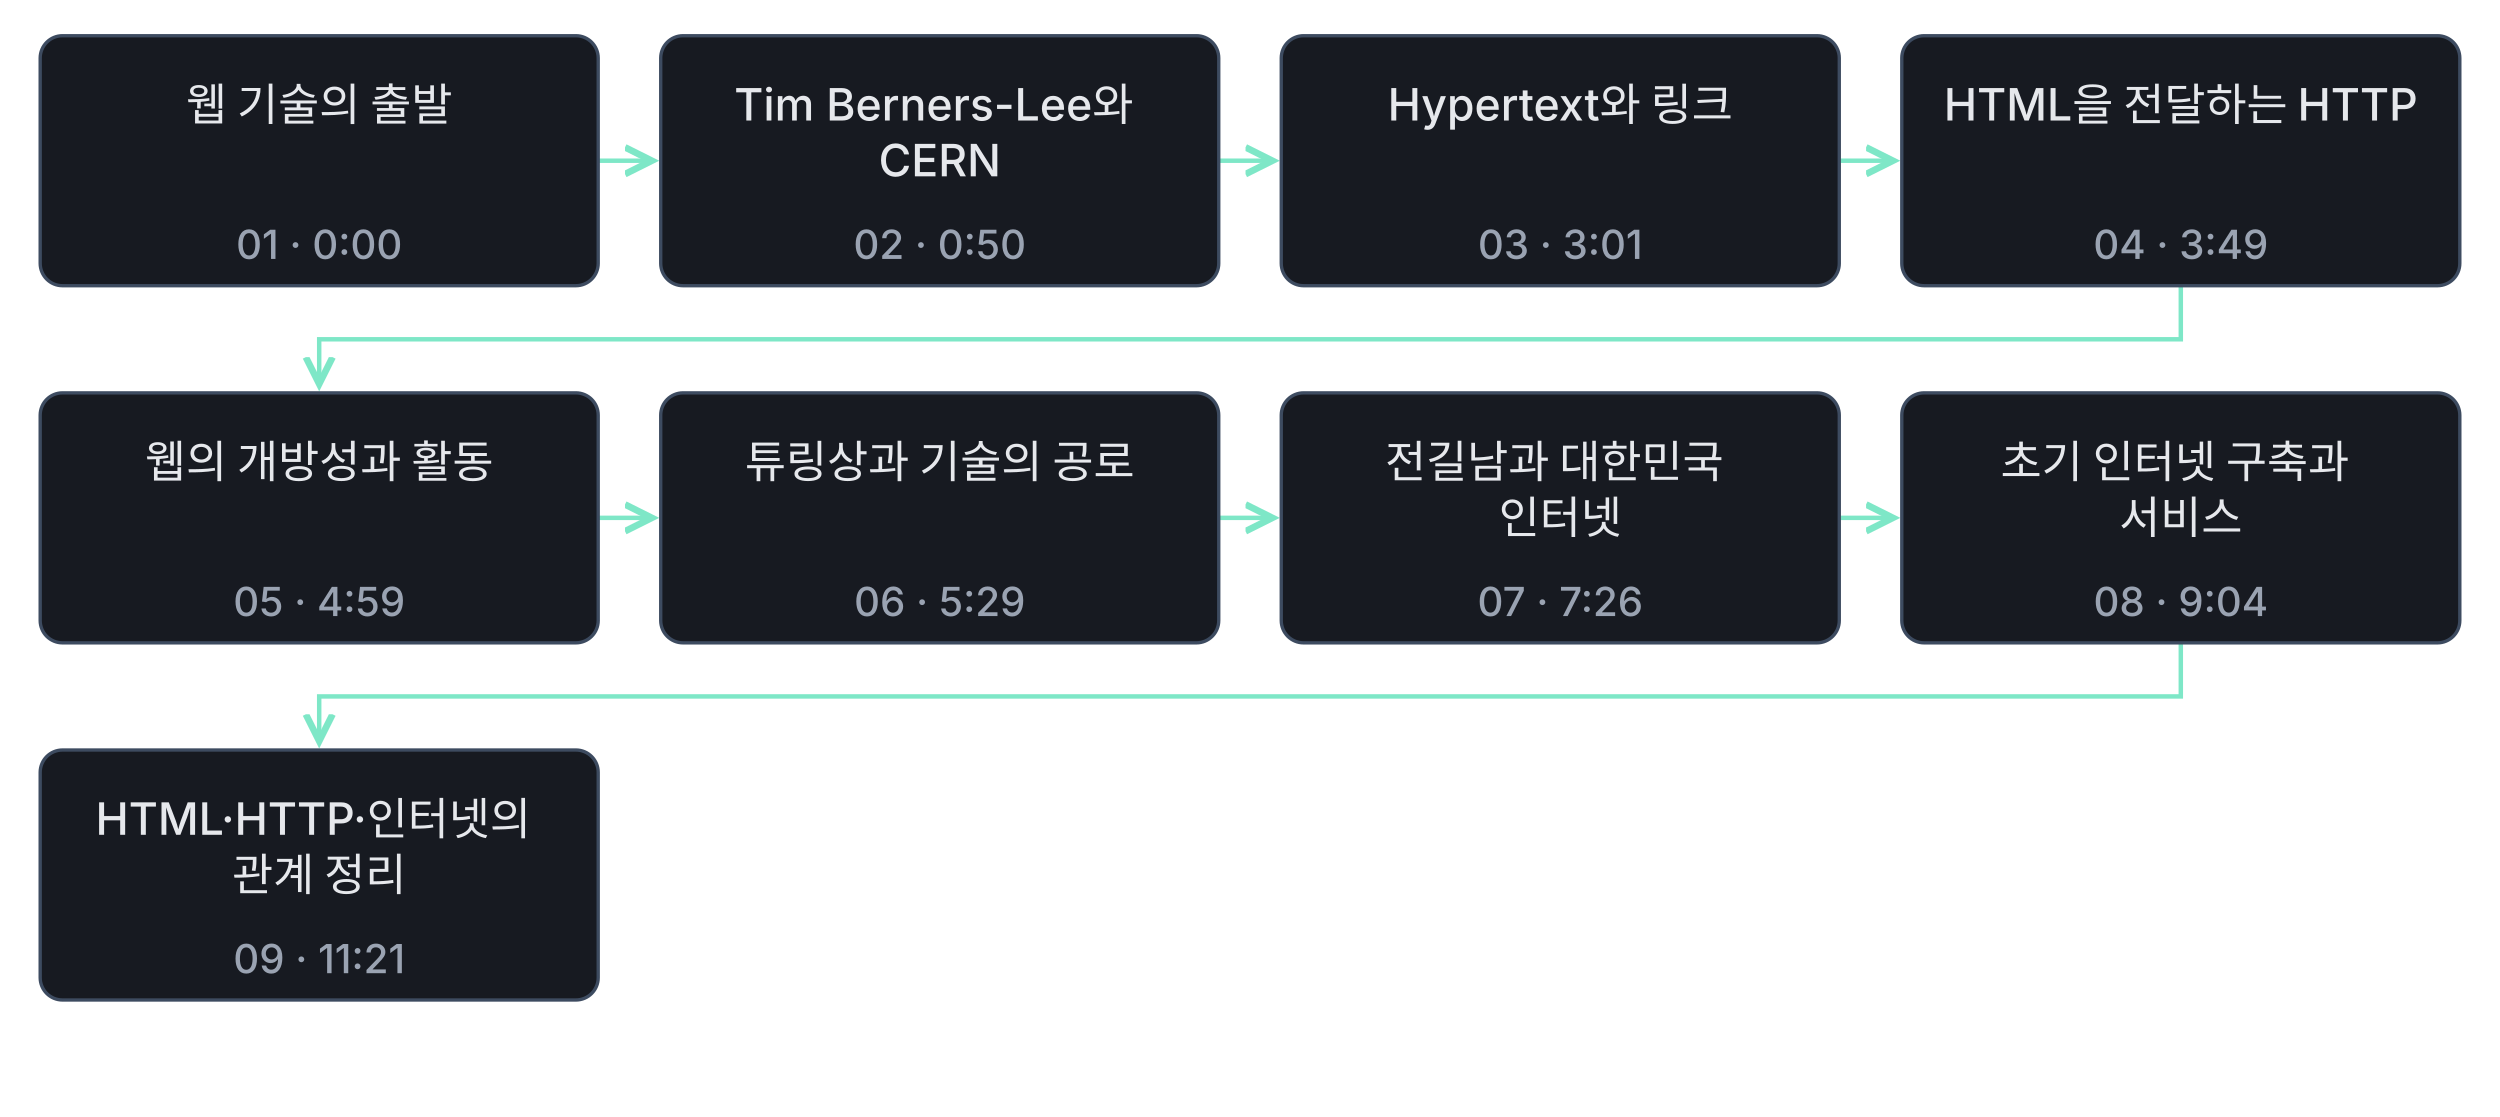
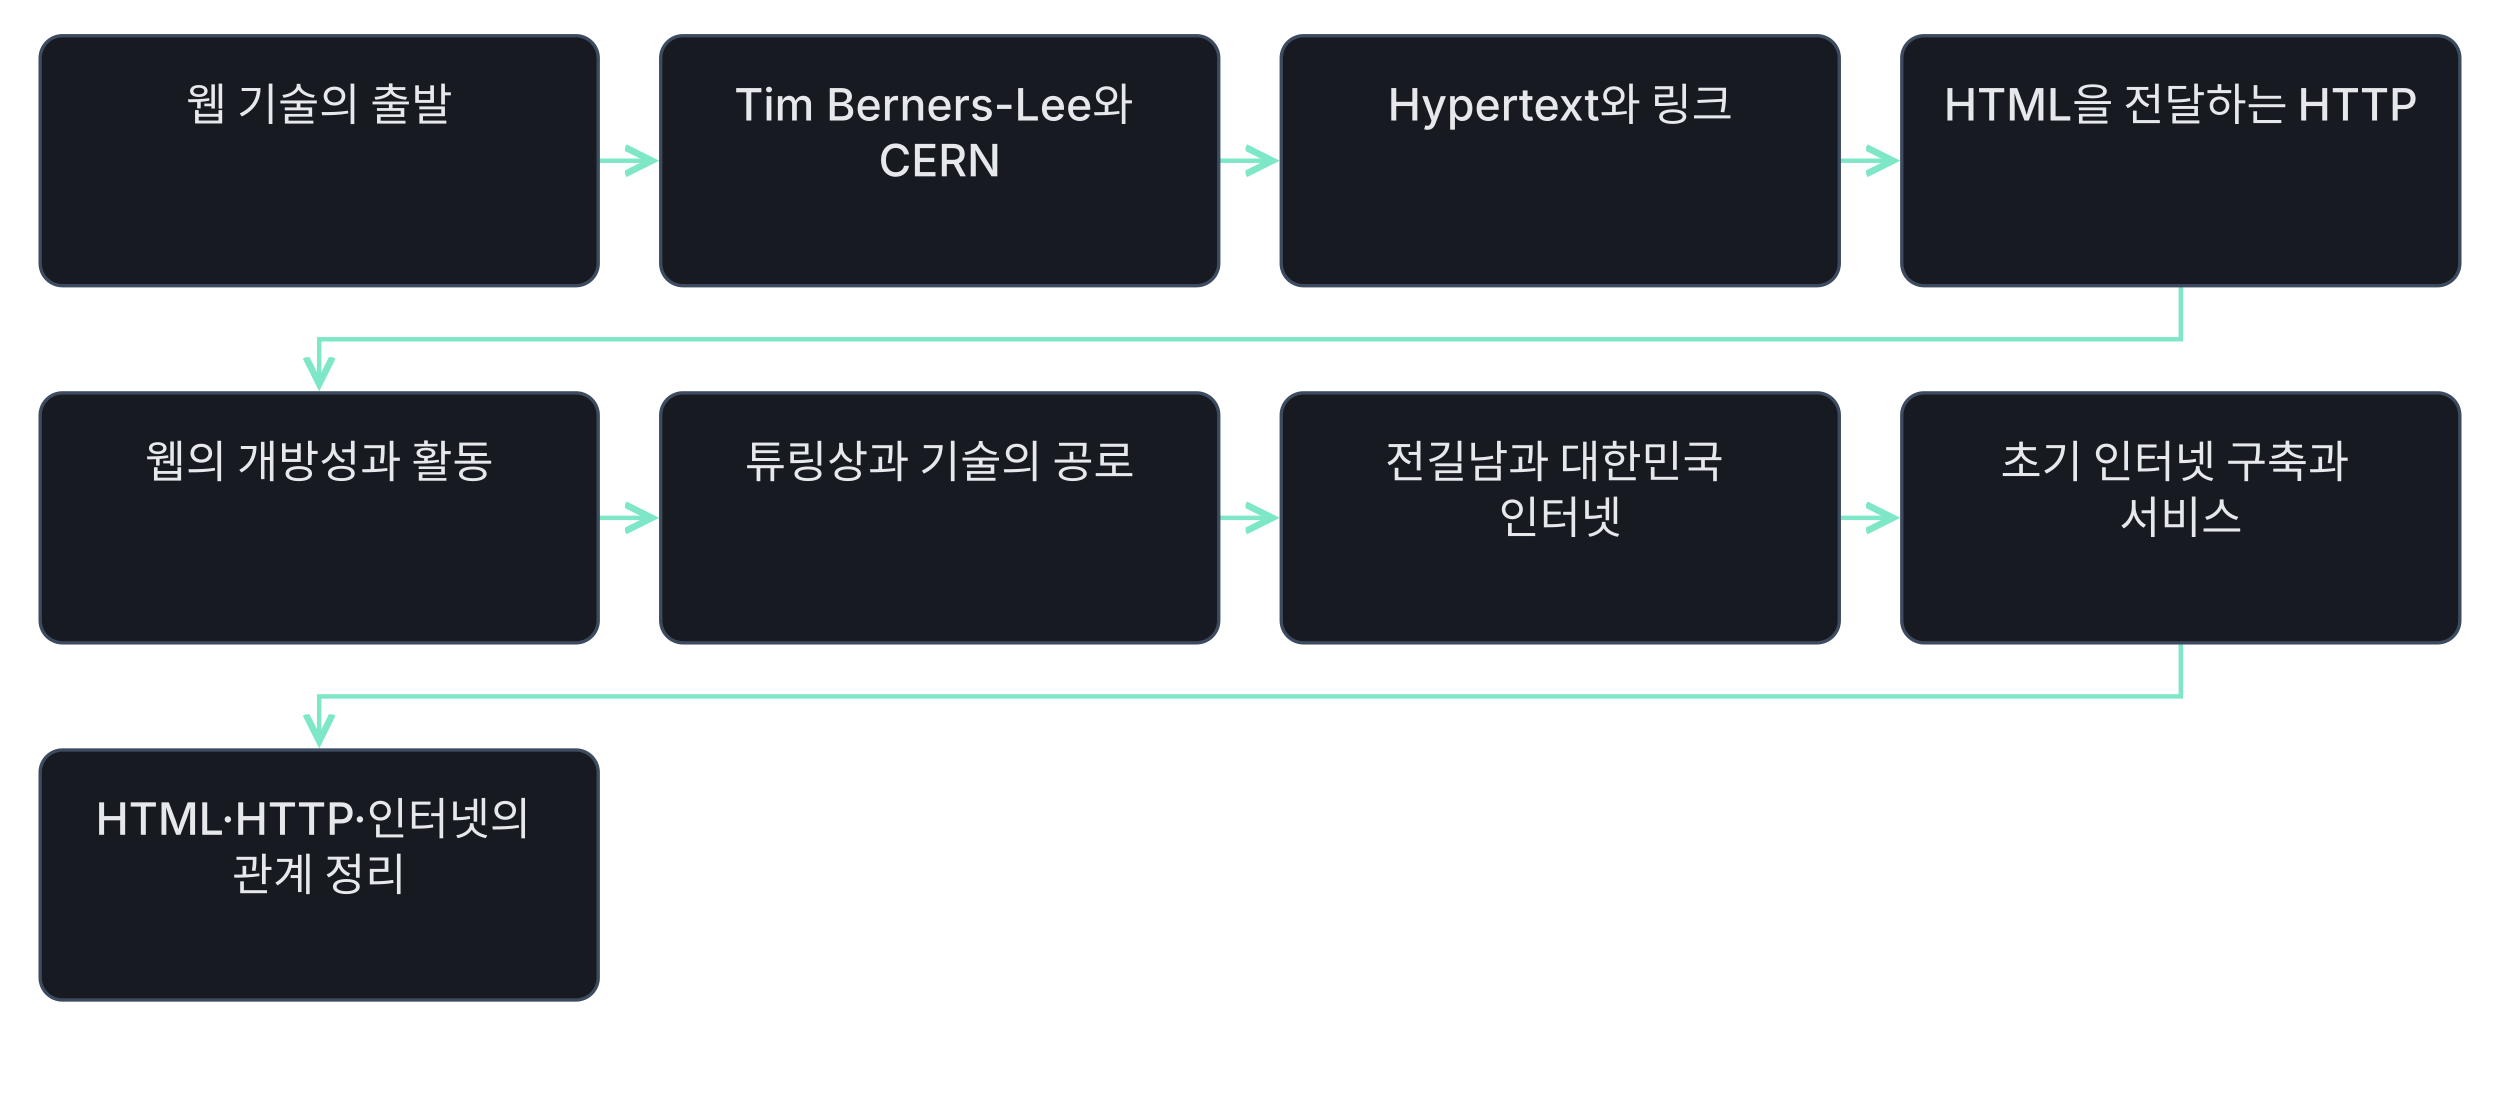
<svg xmlns="http://www.w3.org/2000/svg" class="learning-flow" viewBox="0 0 1120 500" role="group" aria-labelledby="lesson-32-basic-export-title lesson-32-basic-export-desc" lang="ko">
  <defs>
    <marker id="lesson-32-basic-export-arrow" markerWidth="8" markerHeight="8" refX="6" refY="4" orient="auto">
      <path d="M0 1 L6 4 L0 7" fill="none" stroke="#7ee7c7" stroke-width="1.5" />
    </marker>
  </defs>
-   <style>.learning-flow{background:#0f1115}.learning-flow text{font:500 20px -apple-system,BlinkMacSystemFont,'Apple SD Gothic Neo','Segoe UI',sans-serif;fill:#e6e8ec}.learning-flow .flow-time{font-size:18px;fill:#9aa3b2}.learning-flow .flow-note{font-size:18px;fill:#9aa3b2}.learning-flow rect{fill:#171a21;stroke:#3d4b60;stroke-width:1.5}.learning-flow a:hover rect,.learning-flow a:focus rect{stroke:#7ee7c7;stroke-width:3}.learning-flow a:focus{outline:none}</style>
+   <style>.learning-flow{background:#0f1115}.learning-flow text{font:500 20px -apple-system,BlinkMacSystemFont,'Apple SD Gothic Neo','Segoe UI',sans-serif;fill:#e6e8ec}.learning-flow .flow-note{font-size:18px;fill:#9aa3b2}.learning-flow rect{fill:#171a21;stroke:#3d4b60;stroke-width:1.5}.learning-flow a:hover rect,.learning-flow a:focus rect{stroke:#7ee7c7;stroke-width:3}.learning-flow a:focus{outline:none}</style>
  <g fill="none" stroke="#7ee7c7" stroke-width="2" marker-end="url(#lesson-32-basic-export-arrow)">
    <path d="M268 72.0 H292" />
    <path d="M546 72.0 H570" />
    <path d="M824 72.0 H848" />
    <path d="M977.0 128 V152.0 H143.0 V172" />
    <path d="M268 232.0 H292" />
    <path d="M546 232.0 H570" />
    <path d="M824 232.0 H848" />
    <path d="M977.0 288 V312.0 H143.0 V332" />
  </g>
  <a href="../lesson-32.html#concept-basic-32-01" target="_top" aria-label="웹 기술의 출발 설명으로 이동">
    <rect x="18" y="16" width="250" height="112" rx="10" />
    <text x="143.0" y="54" text-anchor="middle">
      <tspan x="143.0" dy="0">웹 기술의 출발</tspan>
    </text>
-     <text class="flow-time" x="143.0" y="116" text-anchor="middle">01 · 0:00</text>
  </a>
  <a href="../lesson-32.html#concept-basic-32-02" target="_top" aria-label="Tim Berners-Lee와 CERN 설명으로 이동">
    <rect x="296" y="16" width="250" height="112" rx="10" />
    <text x="421.0" y="54" text-anchor="middle">
      <tspan x="421.0" dy="0">Tim Berners-Lee와</tspan>
      <tspan x="421.0" dy="25">CERN</tspan>
    </text>
-     <text class="flow-time" x="421.0" y="116" text-anchor="middle">02 · 0:50</text>
  </a>
  <a href="../lesson-32.html#concept-basic-32-03" target="_top" aria-label="Hypertext와 링크 설명으로 이동">
    <rect x="574" y="16" width="250" height="112" rx="10" />
    <text x="699.0" y="54" text-anchor="middle">
      <tspan x="699.0" dy="0">Hypertext와 링크</tspan>
    </text>
-     <text class="flow-time" x="699.0" y="116" text-anchor="middle">03 · 3:01</text>
  </a>
  <a href="../lesson-32.html#concept-basic-32-04" target="_top" aria-label="HTML을 전달하는 HTTP 설명으로 이동">
    <rect x="852" y="16" width="250" height="112" rx="10" />
    <text x="977.0" y="54" text-anchor="middle">
      <tspan x="977.0" dy="0">HTML을 전달하는 HTTP</tspan>
    </text>
-     <text class="flow-time" x="977.0" y="116" text-anchor="middle">04 · 3:49</text>
  </a>
  <a href="../lesson-32.html#concept-basic-32-05" target="_top" aria-label="웹의 개방성과 활동 설명으로 이동">
    <rect x="18" y="176" width="250" height="112" rx="10" />
    <text x="143.0" y="214" text-anchor="middle">
      <tspan x="143.0" dy="0">웹의 개방성과 활동</tspan>
    </text>
-     <text class="flow-time" x="143.0" y="276" text-anchor="middle">05 · 4:59</text>
  </a>
  <a href="../lesson-32.html#concept-basic-32-06" target="_top" aria-label="튜링상과 기술의 공로 설명으로 이동">
    <rect x="296" y="176" width="250" height="112" rx="10" />
    <text x="421.0" y="214" text-anchor="middle">
      <tspan x="421.0" dy="0">튜링상과 기술의 공로</tspan>
    </text>
-     <text class="flow-time" x="421.0" y="276" text-anchor="middle">06 · 5:29</text>
  </a>
  <a href="../lesson-32.html#concept-basic-32-07" target="_top" aria-label="전길남과 대한민국 인터넷 설명으로 이동">
    <rect x="574" y="176" width="250" height="112" rx="10" />
    <text x="699.0" y="214" text-anchor="middle">
      <tspan x="699.0" dy="0">전길남과 대한민국</tspan>
      <tspan x="699.0" dy="25">인터넷</tspan>
    </text>
-     <text class="flow-time" x="699.0" y="276" text-anchor="middle">07 · 7:26</text>
  </a>
  <a href="../lesson-32.html#concept-basic-32-08" target="_top" aria-label="초기 인터넷 구축과 서비스 설명으로 이동">
    <rect x="852" y="176" width="250" height="112" rx="10" />
    <text x="977.0" y="214" text-anchor="middle">
      <tspan x="977.0" dy="0">초기 인터넷 구축과</tspan>
      <tspan x="977.0" dy="25">서비스</tspan>
    </text>
-     <text class="flow-time" x="977.0" y="276" text-anchor="middle">08 · 9:04</text>
  </a>
  <a href="../lesson-32.html#concept-basic-32-09" target="_top" aria-label="HTML·HTTP·인터넷의 관계 정리 설명으로 이동">
    <rect x="18" y="336" width="250" height="112" rx="10" />
    <text x="143.0" y="374" text-anchor="middle">
      <tspan x="143.0" dy="0">HTML·HTTP·인터넷의</tspan>
      <tspan x="143.0" dy="25">관계 정리</tspan>
    </text>
-     <text class="flow-time" x="143.0" y="436" text-anchor="middle">09 · 11:21</text>
  </a>
</svg>
